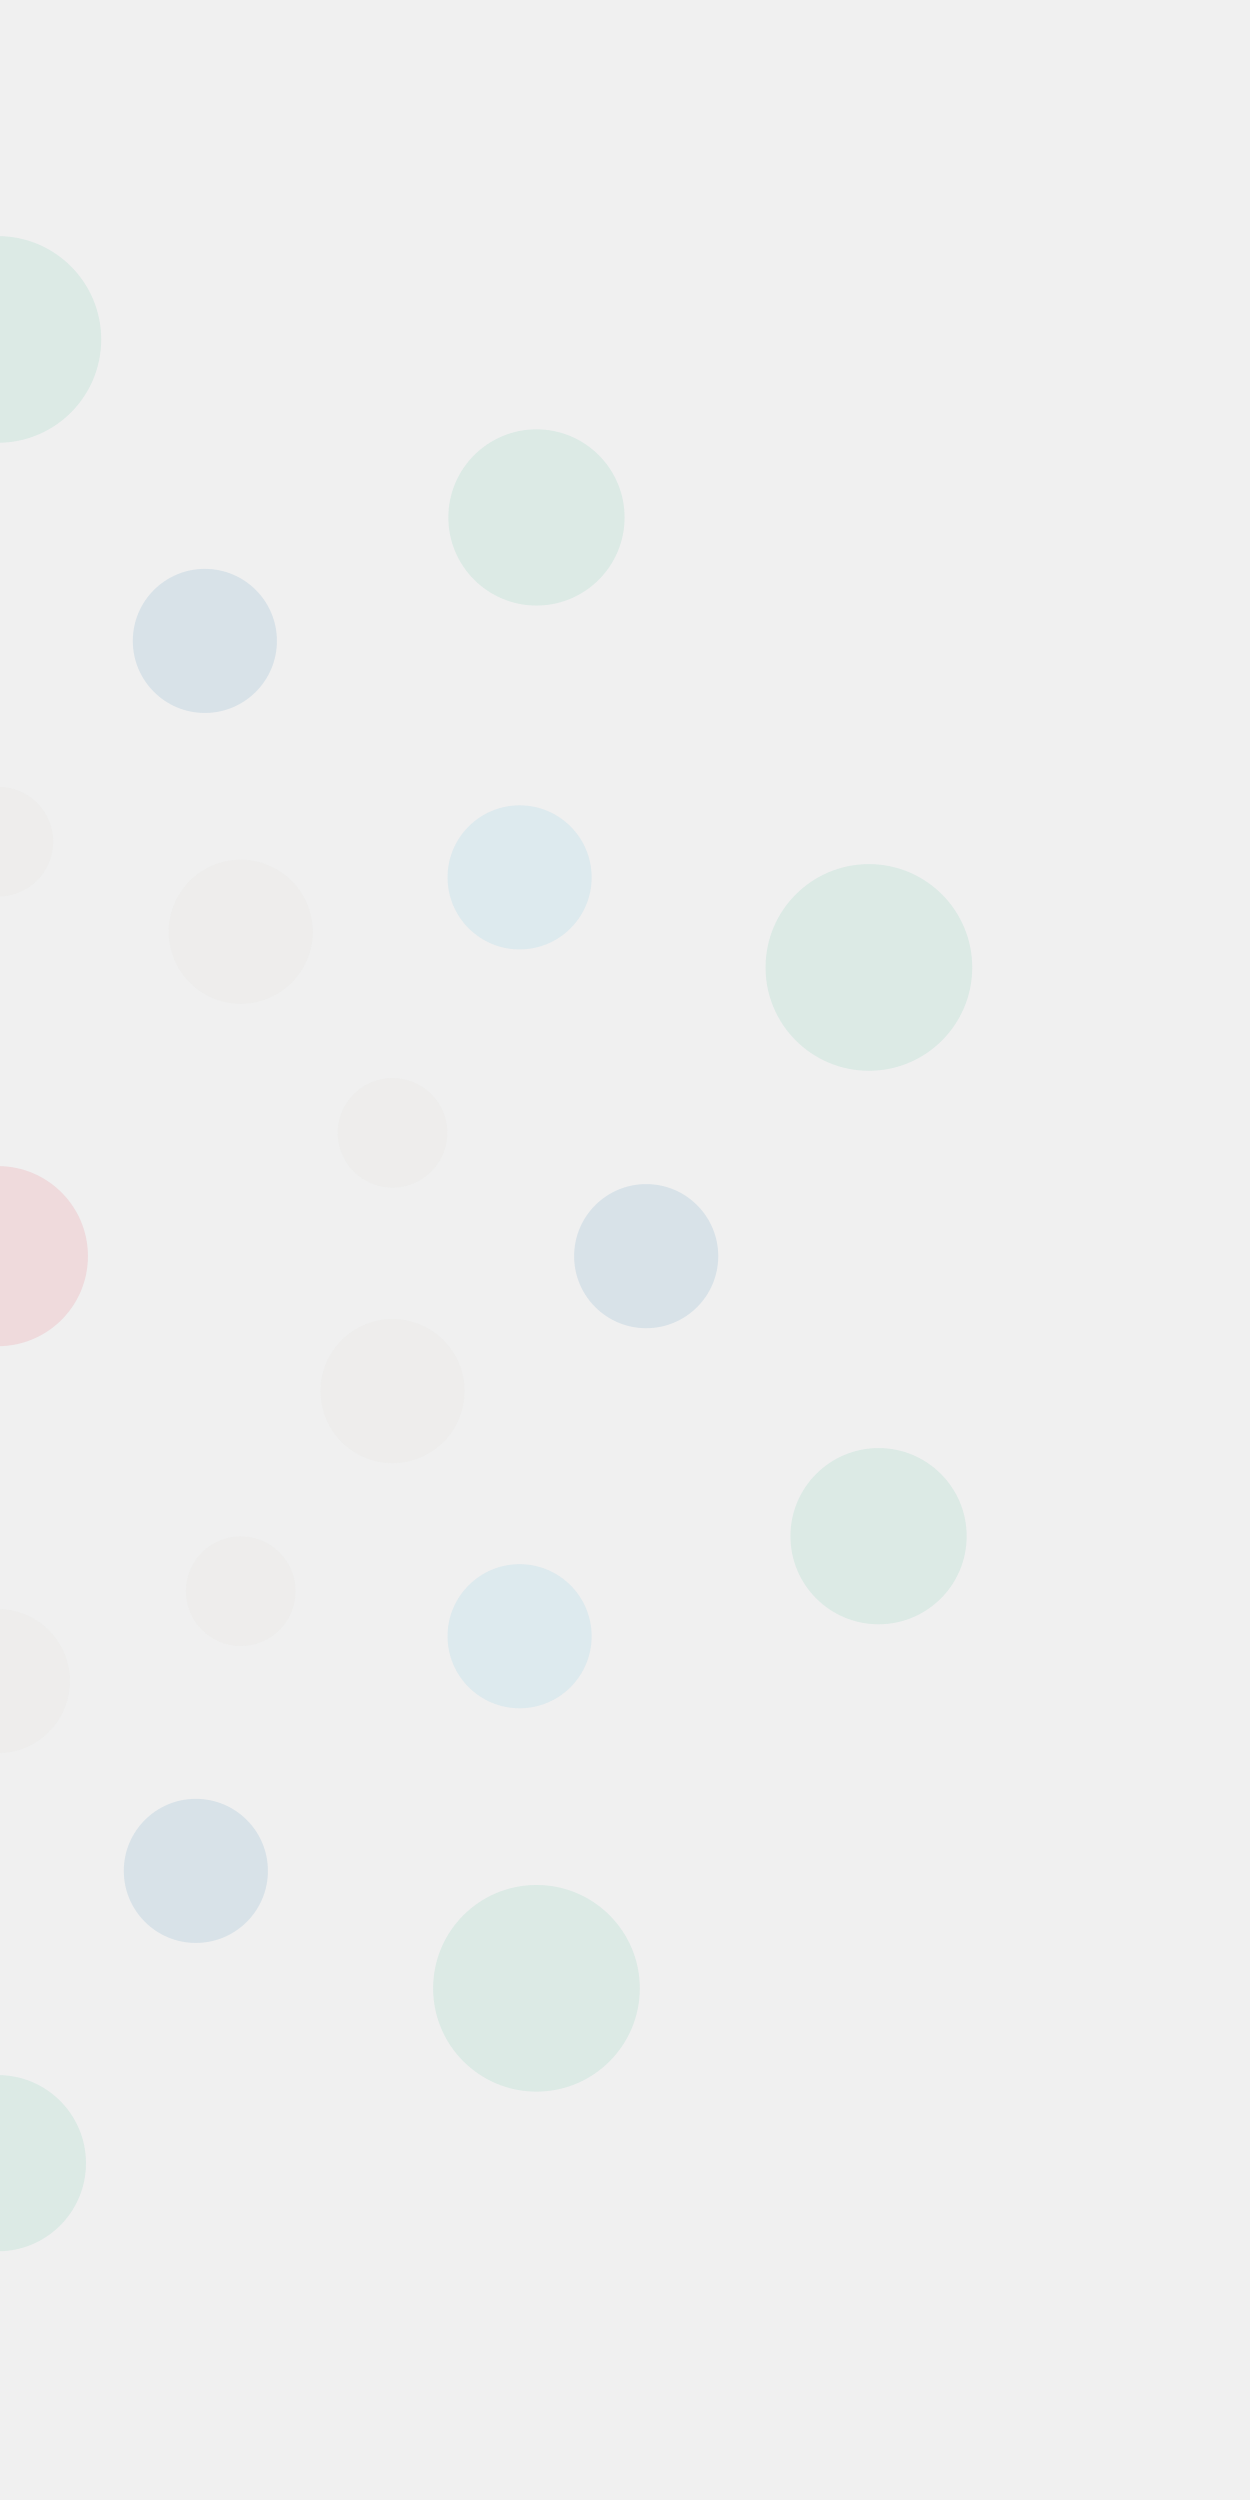
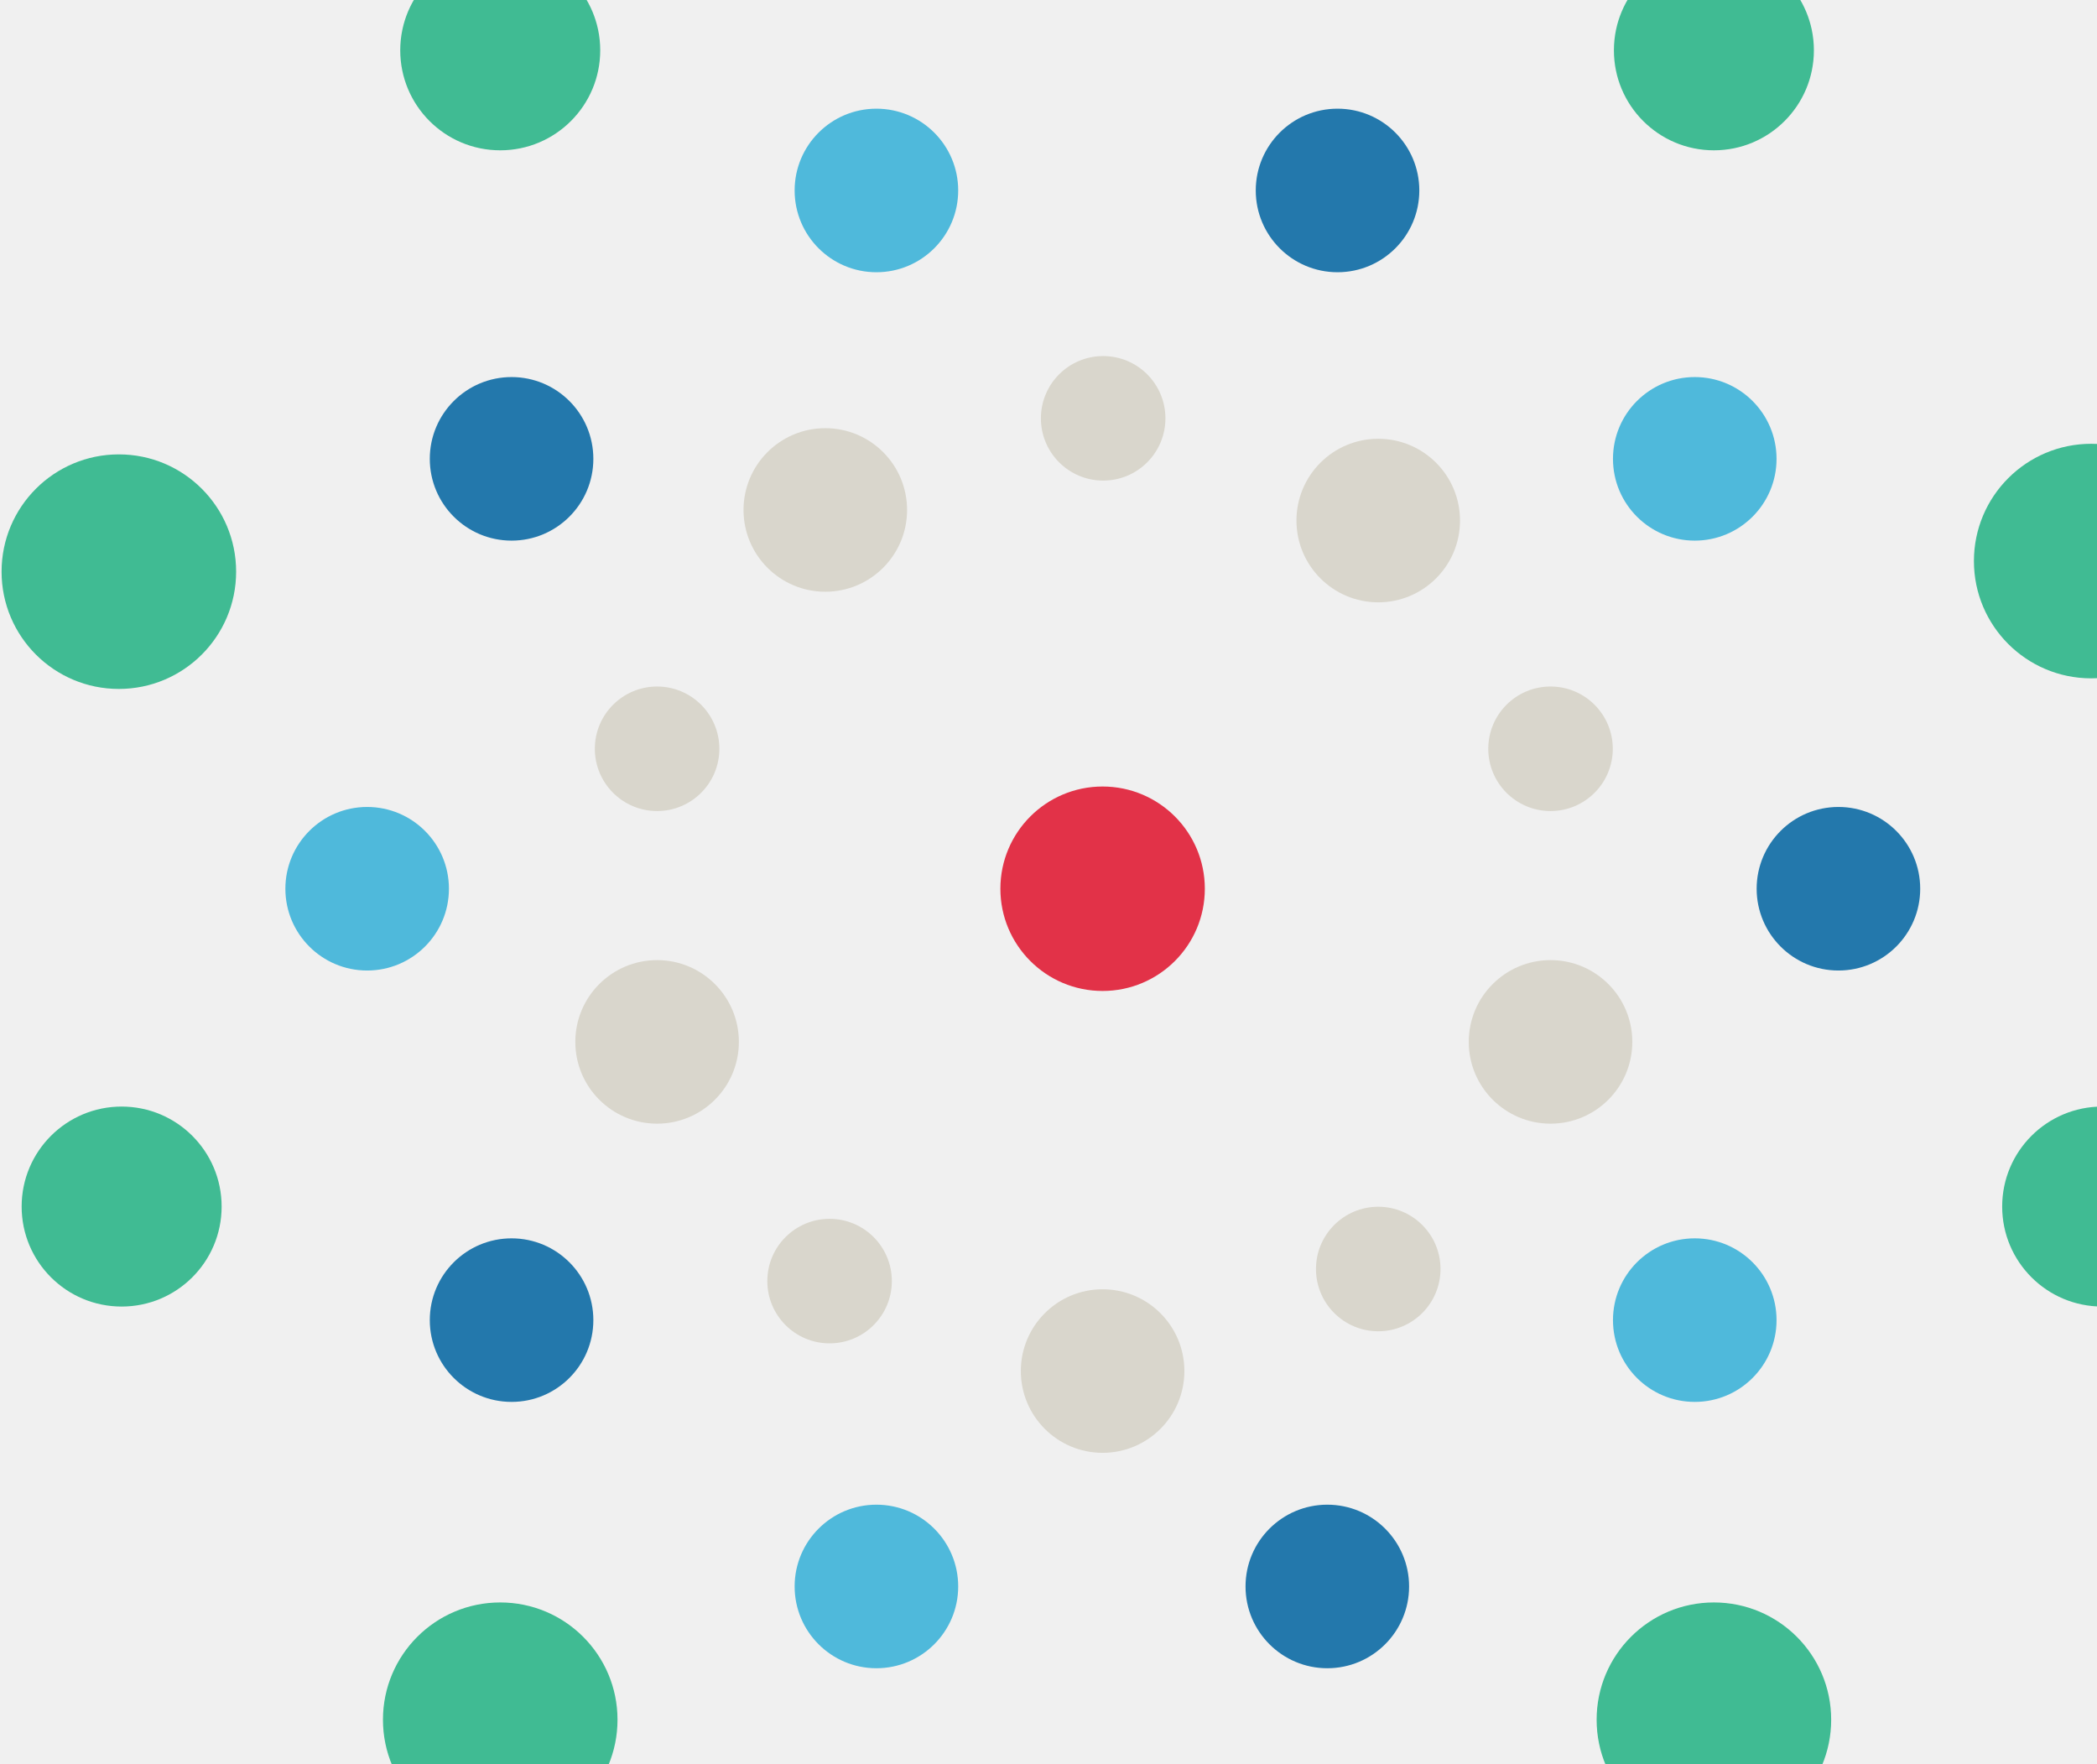
- <svg xmlns="http://www.w3.org/2000/svg" width="312" height="624" viewBox="0 0 312 624" fill="none">
-   <g opacity="0.12">
-     <g clip-path="url(#clip0_1675_17983)">
-       <path d="M-0.531 336.016C11.884 336.016 21.949 325.951 21.949 313.535C21.949 301.12 11.884 291.055 -0.531 291.055C-12.947 291.055 -23.012 301.12 -23.012 313.535C-23.012 325.951 -12.947 336.016 -0.531 336.016Z" fill="#E23248" />
-       <path d="M-0.531 561.924C11.613 561.924 21.459 552.079 21.459 539.934C21.459 527.789 11.613 517.944 -0.531 517.944C-12.676 517.944 -22.521 527.789 -22.521 539.934C-22.521 552.079 -12.676 561.924 -0.531 561.924Z" fill="#40BB93" />
-       <path d="M219.287 405.419C231.432 405.419 241.277 395.574 241.277 383.429C241.277 371.284 231.432 361.439 219.287 361.439C207.142 361.439 197.297 371.284 197.297 383.429C197.297 395.574 207.142 405.419 219.287 405.419Z" fill="#40BB93" />
-       <path d="M133.902 151.144C146.047 151.144 155.892 141.299 155.892 129.154C155.892 117.01 146.047 107.164 133.902 107.164C121.757 107.164 111.912 117.01 111.912 129.154C111.912 141.299 121.757 151.144 133.902 151.144Z" fill="#40BB93" />
-       <path d="M133.902 522.072C148.146 522.072 159.693 510.525 159.693 496.281C159.693 482.037 148.146 470.49 133.902 470.49C119.658 470.49 108.111 482.037 108.111 496.281C108.111 510.525 119.658 522.072 133.902 522.072Z" fill="#40BB93" />
-       <path d="M216.875 267.266C231.119 267.266 242.666 255.719 242.666 241.475C242.666 227.231 231.119 215.684 216.875 215.684C202.631 215.684 191.084 227.231 191.084 241.475C191.084 255.719 202.631 267.266 216.875 267.266Z" fill="#40BB93" />
-       <path d="M-0.532 110.516C13.713 110.516 25.26 98.969 25.26 84.725C25.26 70.481 13.713 58.933 -0.532 58.933C-14.776 58.933 -26.323 70.481 -26.323 84.725C-26.323 98.969 -14.776 110.516 -0.532 110.516Z" fill="#40BB93" />
-       <path d="M129.692 236.979C139.624 236.979 147.676 228.927 147.676 218.994C147.676 209.062 139.624 201.01 129.692 201.01C119.759 201.01 111.708 209.062 111.708 218.994C111.708 228.927 119.759 236.979 129.692 236.979Z" fill="#4FB9DB" />
-       <path d="M129.692 426.387C139.624 426.387 147.676 418.335 147.676 408.403C147.676 398.47 139.624 390.418 129.692 390.418C119.759 390.418 111.708 398.47 111.708 408.403C111.708 418.335 119.759 426.387 129.692 426.387Z" fill="#4FB9DB" />
-       <path d="M60.084 250.549C70.017 250.549 78.069 242.497 78.069 232.564C78.069 222.632 70.017 214.58 60.084 214.58C50.152 214.58 42.1 222.632 42.1 232.564C42.1 242.497 50.152 250.549 60.084 250.549Z" fill="#D9D6CC" />
-       <path d="M97.974 365.199C107.906 365.199 115.958 357.147 115.958 347.215C115.958 337.282 107.906 329.23 97.974 329.23C88.041 329.23 79.99 337.282 79.99 347.215C79.99 357.147 88.041 365.199 97.974 365.199Z" fill="#D9D6CC" />
-       <path d="M-0.531 437.586C9.401 437.586 17.453 429.535 17.453 419.602C17.453 409.67 9.401 401.618 -0.531 401.618C-10.464 401.618 -18.516 409.67 -18.516 419.602C-18.516 429.535 -10.464 437.586 -0.531 437.586Z" fill="#D9D6CC" />
-       <path d="M48.885 484.959C58.817 484.959 66.869 476.907 66.869 466.975C66.869 457.042 58.817 448.99 48.885 448.99C38.952 448.99 30.9 457.042 30.9 466.975C30.9 476.907 38.952 484.959 48.885 484.959Z" fill="#2378AC" />
-       <path d="M161.287 331.52C171.22 331.52 179.272 323.468 179.272 313.535C179.272 303.603 171.22 295.551 161.287 295.551C151.355 295.551 143.303 303.603 143.303 313.535C143.303 323.468 151.355 331.52 161.287 331.52Z" fill="#2378AC" />
-       <path d="M51.133 177.957C61.065 177.957 69.117 169.905 69.117 159.973C69.117 150.04 61.065 141.989 51.133 141.989C41.2 141.989 33.148 150.04 33.148 159.973C33.148 169.905 41.2 177.957 51.133 177.957Z" fill="#2378AC" />
-       <path d="M-0.409 223.777C7.153 223.777 13.284 217.646 13.284 210.084C13.284 202.522 7.153 196.391 -0.409 196.391C-7.971 196.391 -14.102 202.522 -14.102 210.084C-14.102 217.646 -7.971 223.777 -0.409 223.777Z" fill="#D9D6CC" />
-       <path d="M97.974 296.45C105.536 296.45 111.667 290.32 111.667 282.757C111.667 275.195 105.536 269.065 97.974 269.065C90.412 269.065 84.281 275.195 84.281 282.757C84.281 290.32 90.412 296.45 97.974 296.45Z" fill="#D9D6CC" />
-       <path d="M60.084 410.855C67.647 410.855 73.777 404.725 73.777 397.163C73.777 389.6 67.647 383.47 60.084 383.47C52.522 383.47 46.392 389.6 46.392 397.163C46.392 404.725 52.522 410.855 60.084 410.855Z" fill="#D9D6CC" />
-     </g>
+ <svg xmlns="http://www.w3.org/2000/svg" width="742" height="624" viewBox="0 0 742 624" fill="none">
+   <g clip-path="url(#clip0_1829_1034)">
+     <path d="M390.145 350.64C410.122 350.64 426.316 334.446 426.316 314.47C426.316 294.493 410.122 278.299 390.145 278.299C370.169 278.299 353.975 294.493 353.975 314.47C353.975 334.446 370.169 350.64 390.145 350.64Z" fill="#E23248" />
+     <path d="M292.024 209.378C308.005 209.378 320.961 196.423 320.961 180.442C320.961 164.461 308.005 151.505 292.024 151.505C276.043 151.505 263.088 164.461 263.088 180.442C263.088 196.423 276.043 209.378 292.024 209.378Z" fill="#D9D6CC" />
+     <path d="M42.053 243.773C64.972 243.773 83.551 225.194 83.551 202.276C83.551 179.357 64.972 160.778 42.053 160.778C19.135 160.778 0.556 179.357 0.556 202.276C0.556 225.194 19.135 243.773 42.053 243.773Z" fill="#40BB93" />
+     <path d="M43.04 462.309C62.58 462.309 78.421 446.468 78.421 426.927C78.421 407.387 62.58 391.546 43.04 391.546C23.499 391.546 7.658 407.387 7.658 426.927C7.658 446.468 23.499 462.309 43.04 462.309Z" fill="#40BB93" />
+     <path d="M129.915 343.407C145.896 343.407 158.851 330.451 158.851 314.47C158.851 298.489 145.896 285.534 129.915 285.534C113.934 285.534 100.978 298.489 100.978 314.47C100.978 330.451 113.934 343.407 129.915 343.407Z" fill="#4FB9DB" />
+     <path d="M181.014 191.293C196.995 191.293 209.95 178.338 209.95 162.356C209.95 146.375 196.995 133.42 181.014 133.42C165.033 133.42 152.077 146.375 152.077 162.356C152.077 178.338 165.033 191.293 181.014 191.293Z" fill="#2378AC" />
+     <path d="M232.507 286.98C244.675 286.98 254.539 277.117 254.539 264.949C254.539 252.782 244.675 242.918 232.507 242.918C220.34 242.918 210.476 252.782 210.476 264.949C210.476 277.117 220.34 286.98 232.507 286.98Z" fill="#D9D6CC" />
+     <path d="M743.827 462.309C763.368 462.309 779.209 446.468 779.209 426.927C779.209 407.387 763.368 391.546 743.827 391.546C724.287 391.546 708.446 407.387 708.446 426.927C708.446 446.468 724.287 462.309 743.827 462.309Z" fill="#40BB93" />
+     <path d="M606.445 53.187C625.986 53.187 641.826 37.346 641.826 17.806C641.826 -1.735 625.986 -17.575 606.445 -17.575C586.904 -17.575 571.064 -1.735 571.064 17.806C571.064 37.346 586.904 53.187 606.445 53.187Z" fill="#40BB93" />
+     <path d="M177.002 53.187C196.543 53.187 212.384 37.346 212.384 17.806C212.384 -1.735 196.543 -17.575 177.002 -17.575C157.462 -17.575 141.621 -1.735 141.621 17.806C141.621 37.346 157.462 53.187 177.002 53.187Z" fill="#40BB93" />
+     <path d="M177.002 650.001C199.921 650.001 218.5 631.422 218.5 608.504C218.5 585.585 199.921 567.006 177.002 567.006C154.084 567.006 135.505 585.585 135.505 608.504C135.505 631.422 154.084 650.001 177.002 650.001Z" fill="#40BB93" />
+     <path d="M606.445 650.001C629.363 650.001 647.942 631.422 647.942 608.504C647.942 585.585 629.363 567.006 606.445 567.006C583.527 567.006 564.948 585.585 564.948 608.504C564.948 631.422 583.527 650.001 606.445 650.001Z" fill="#40BB93" />
+     <path d="M739.947 240.024C762.866 240.024 781.445 221.445 781.445 198.527C781.445 175.609 762.866 157.03 739.947 157.03C717.029 157.03 698.45 175.609 698.45 198.527C698.45 221.445 717.029 240.024 739.947 240.024Z" fill="#40BB93" />
+     <path d="M310.11 96.329C326.091 96.329 339.046 83.374 339.046 67.392C339.046 51.411 326.091 38.456 310.11 38.456C294.129 38.456 281.173 51.411 281.173 67.392C281.173 83.374 294.129 96.329 310.11 96.329Z" fill="#4FB9DB" />
+     <path d="M599.671 191.293C615.652 191.293 628.608 178.338 628.608 162.356C628.608 146.375 615.652 133.42 599.671 133.42C583.69 133.42 570.735 146.375 570.735 162.356C570.735 178.338 583.69 191.293 599.671 191.293Z" fill="#4FB9DB" />
+     <path d="M599.671 496.046C615.652 496.046 628.608 483.091 628.608 467.11C628.608 451.128 615.652 438.173 599.671 438.173C583.69 438.173 570.735 451.128 570.735 467.11C570.735 483.091 583.69 496.046 599.671 496.046Z" fill="#4FB9DB" />
+     <path d="M310.11 590.287C326.091 590.287 339.046 577.331 339.046 561.35C339.046 545.369 326.091 532.414 310.11 532.414C294.129 532.414 281.173 545.369 281.173 561.35C281.173 577.331 294.129 590.287 310.11 590.287Z" fill="#4FB9DB" />
+     <path d="M487.674 213.127C503.655 213.127 516.611 200.171 516.611 184.19C516.611 168.209 503.655 155.254 487.674 155.254C471.693 155.254 458.738 168.209 458.738 184.19C458.738 200.171 471.693 213.127 487.674 213.127Z" fill="#D9D6CC" />
+     <path d="M548.638 397.596C564.619 397.596 577.574 384.641 577.574 368.66C577.574 352.679 564.619 339.724 548.638 339.724C532.657 339.724 519.701 352.679 519.701 368.66C519.701 384.641 532.657 397.596 548.638 397.596Z" fill="#D9D6CC" />
+     <path d="M390.145 514.066C406.126 514.066 419.082 501.11 419.082 485.129C419.082 469.148 406.126 456.193 390.145 456.193C374.164 456.193 361.209 469.148 361.209 485.129C361.209 501.11 374.164 514.066 390.145 514.066Z" fill="#D9D6CC" />
+     <path d="M232.507 397.596C248.489 397.596 261.444 384.641 261.444 368.66C261.444 352.679 248.489 339.724 232.507 339.724C216.526 339.724 203.571 352.679 203.571 368.66C203.571 384.641 216.526 397.596 232.507 397.596Z" fill="#D9D6CC" />
+     <path d="M181.014 496.046C196.995 496.046 209.95 483.091 209.95 467.11C209.95 451.128 196.995 438.173 181.014 438.173C165.033 438.173 152.077 451.128 152.077 467.11C152.077 483.091 165.033 496.046 181.014 496.046Z" fill="#2378AC" />
+     <path d="M469.655 590.287C485.636 590.287 498.591 577.331 498.591 561.35C498.591 545.369 485.636 532.414 469.655 532.414C453.674 532.414 440.718 545.369 440.718 561.35C440.718 577.331 453.674 590.287 469.655 590.287Z" fill="#2378AC" />
+     <path d="M650.507 343.407C666.488 343.407 679.444 330.451 679.444 314.47C679.444 298.489 666.488 285.534 650.507 285.534C634.526 285.534 621.571 298.489 621.571 314.47C621.571 330.451 634.526 343.407 650.507 343.407Z" fill="#2378AC" />
+     <path d="M473.272 96.329C489.253 96.329 502.208 83.374 502.208 67.392C502.208 51.411 489.253 38.456 473.272 38.456C457.29 38.456 444.335 51.411 444.335 67.392C444.335 83.374 457.29 96.329 473.272 96.329Z" fill="#2378AC" />
+     <path d="M390.342 170.051C402.51 170.051 412.374 160.187 412.374 148.02C412.374 135.852 402.51 125.989 390.342 125.989C378.175 125.989 368.311 135.852 368.311 148.02C368.311 160.187 378.175 170.051 390.342 170.051Z" fill="#D9D6CC" />
+     <path d="M548.638 286.98C560.805 286.98 570.669 277.117 570.669 264.949C570.669 252.782 560.805 242.918 548.638 242.918C536.47 242.918 526.607 252.782 526.607 264.949C526.607 277.117 536.47 286.98 548.638 286.98Z" fill="#D9D6CC" />
+     <path d="M487.674 471.055C499.842 471.055 509.705 461.192 509.705 449.024C509.705 436.857 499.842 426.993 487.674 426.993C475.507 426.993 465.643 436.857 465.643 449.024C465.643 461.192 475.507 471.055 487.674 471.055Z" fill="#D9D6CC" />
+     <path d="M293.537 475.33C305.704 475.33 315.568 465.467 315.568 453.299C315.568 441.132 305.704 431.268 293.537 431.268C281.37 431.268 271.506 441.132 271.506 453.299C271.506 465.467 281.37 475.33 293.537 475.33Z" fill="#D9D6CC" />
  </g>
  <defs>
-     <clipPath id="clip0_1675_17983">
-       <rect width="485.333" height="502.95" fill="white" transform="translate(-242.667 58.9333)" />
+     <clipPath id="clip0_1829_1034">
+       <rect width="780.889" height="809.233" fill="white" transform="translate(0.555664 -95.1777)" />
    </clipPath>
  </defs>
</svg>
